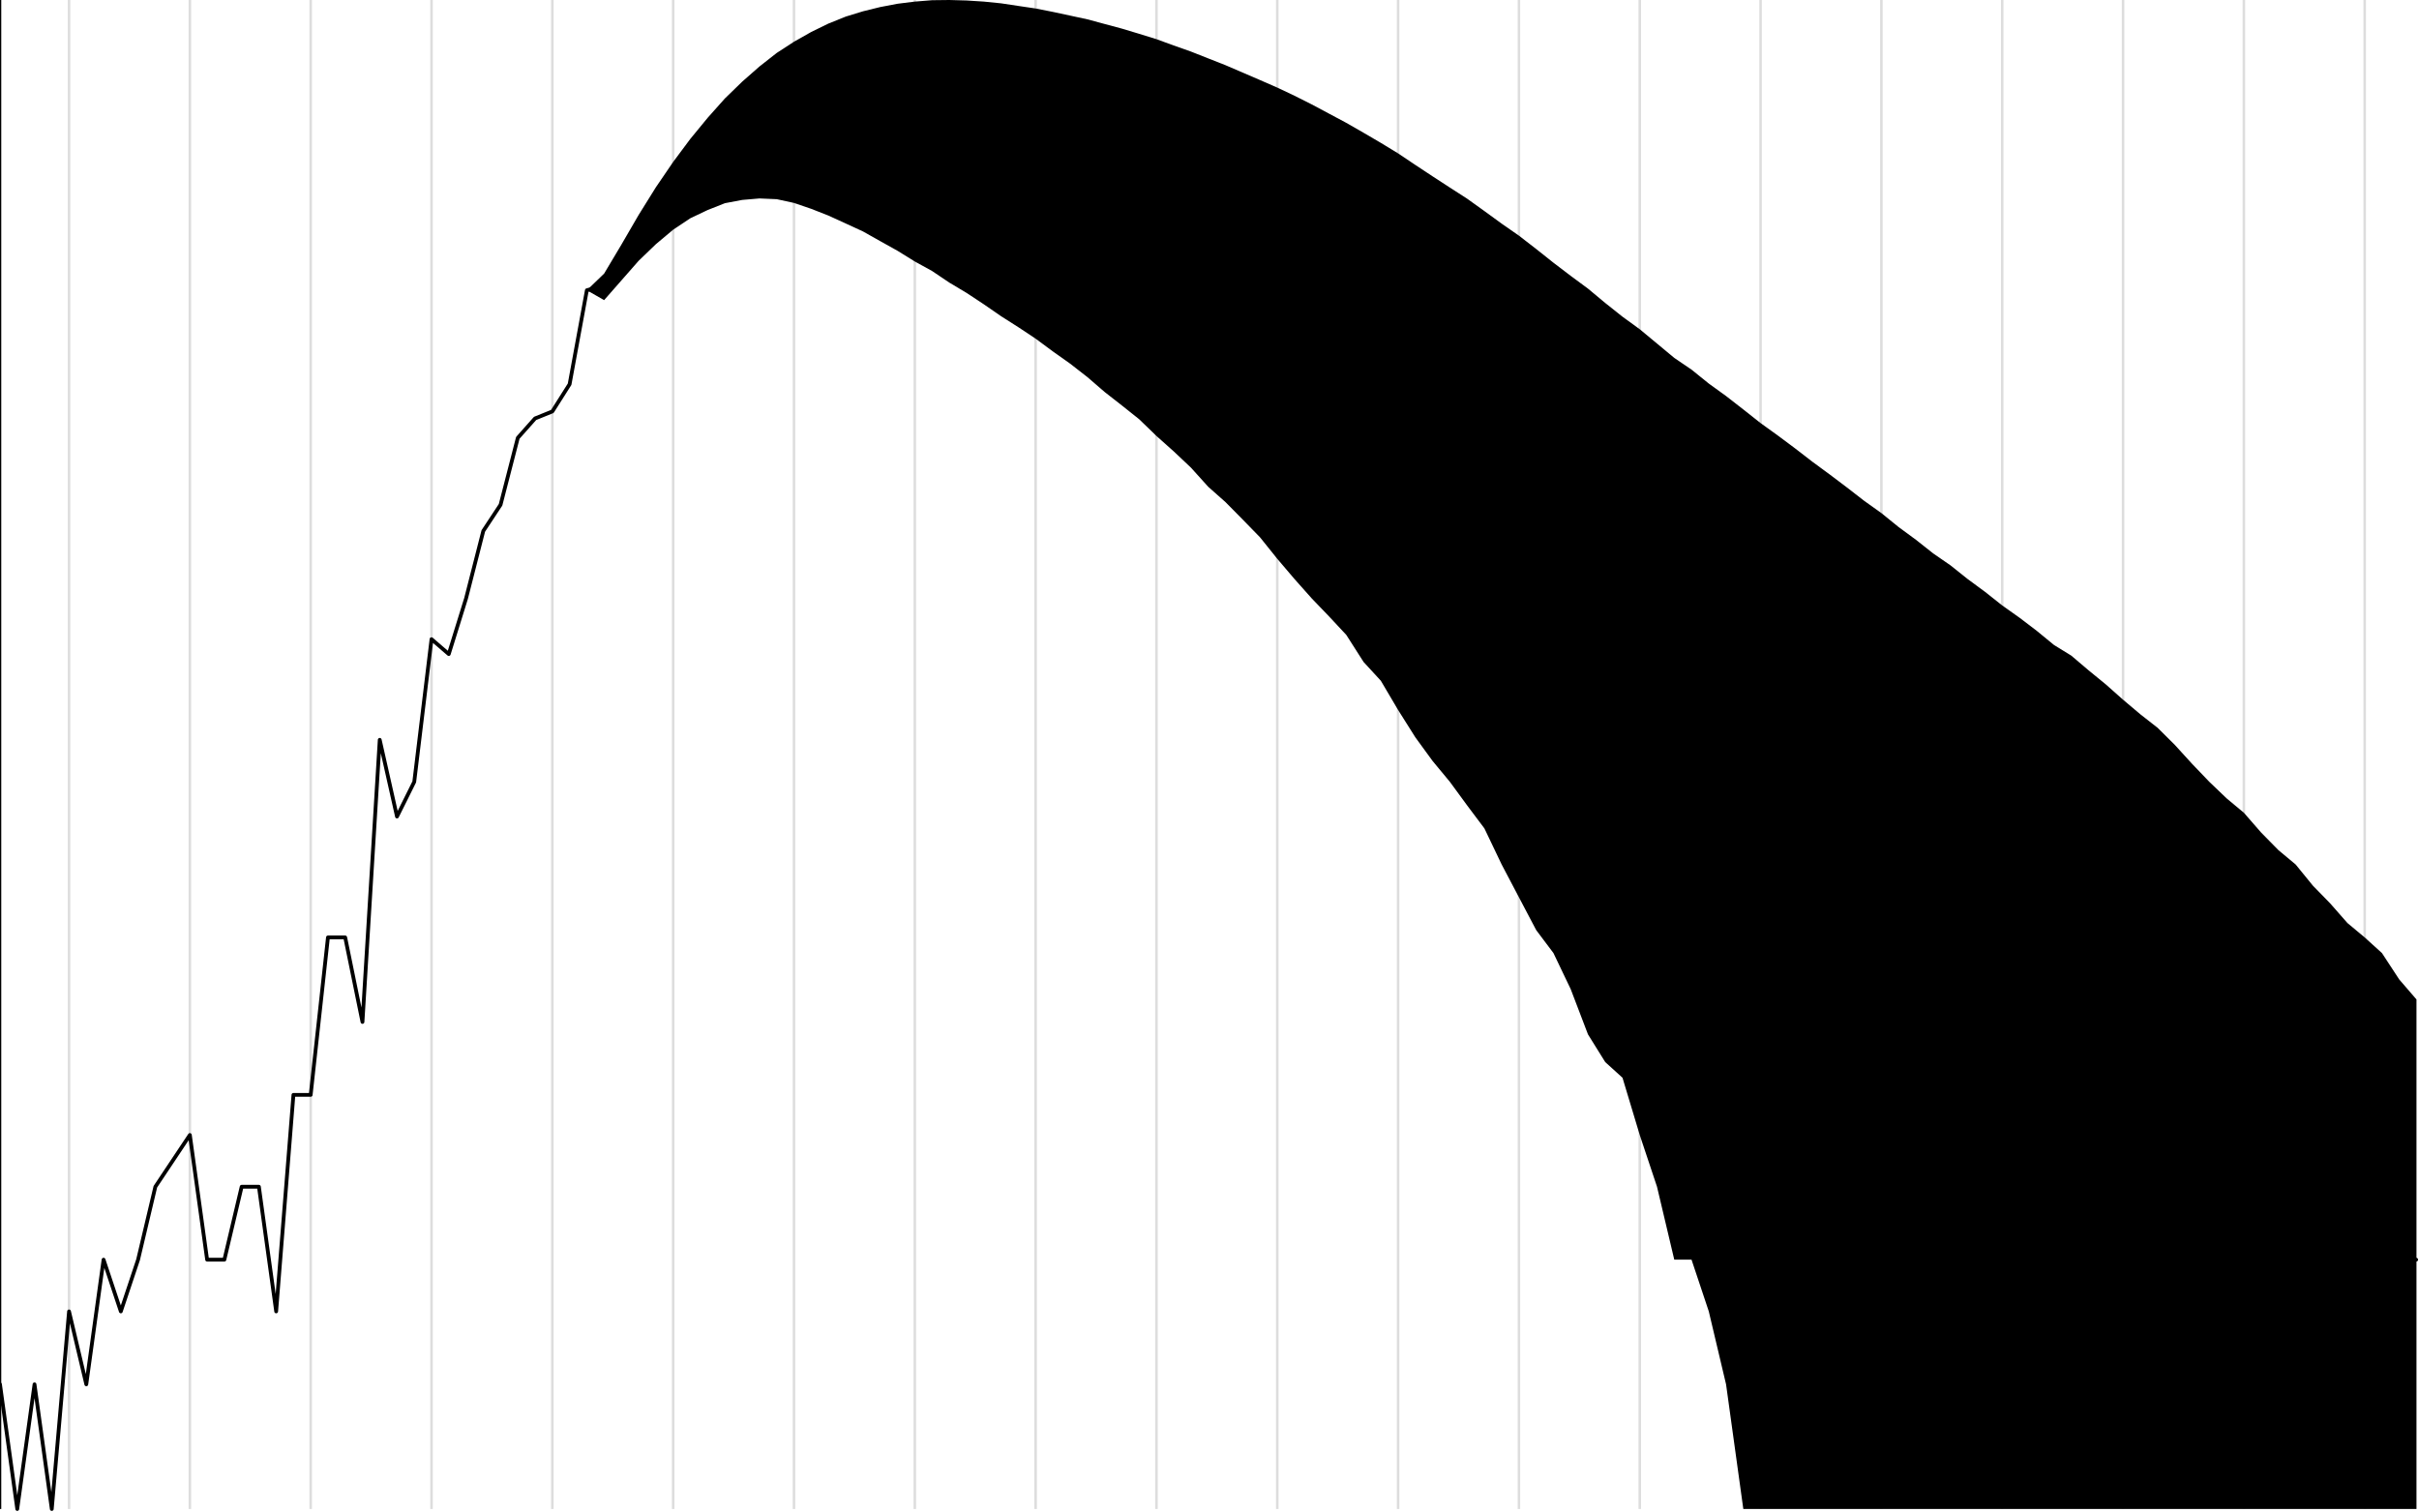
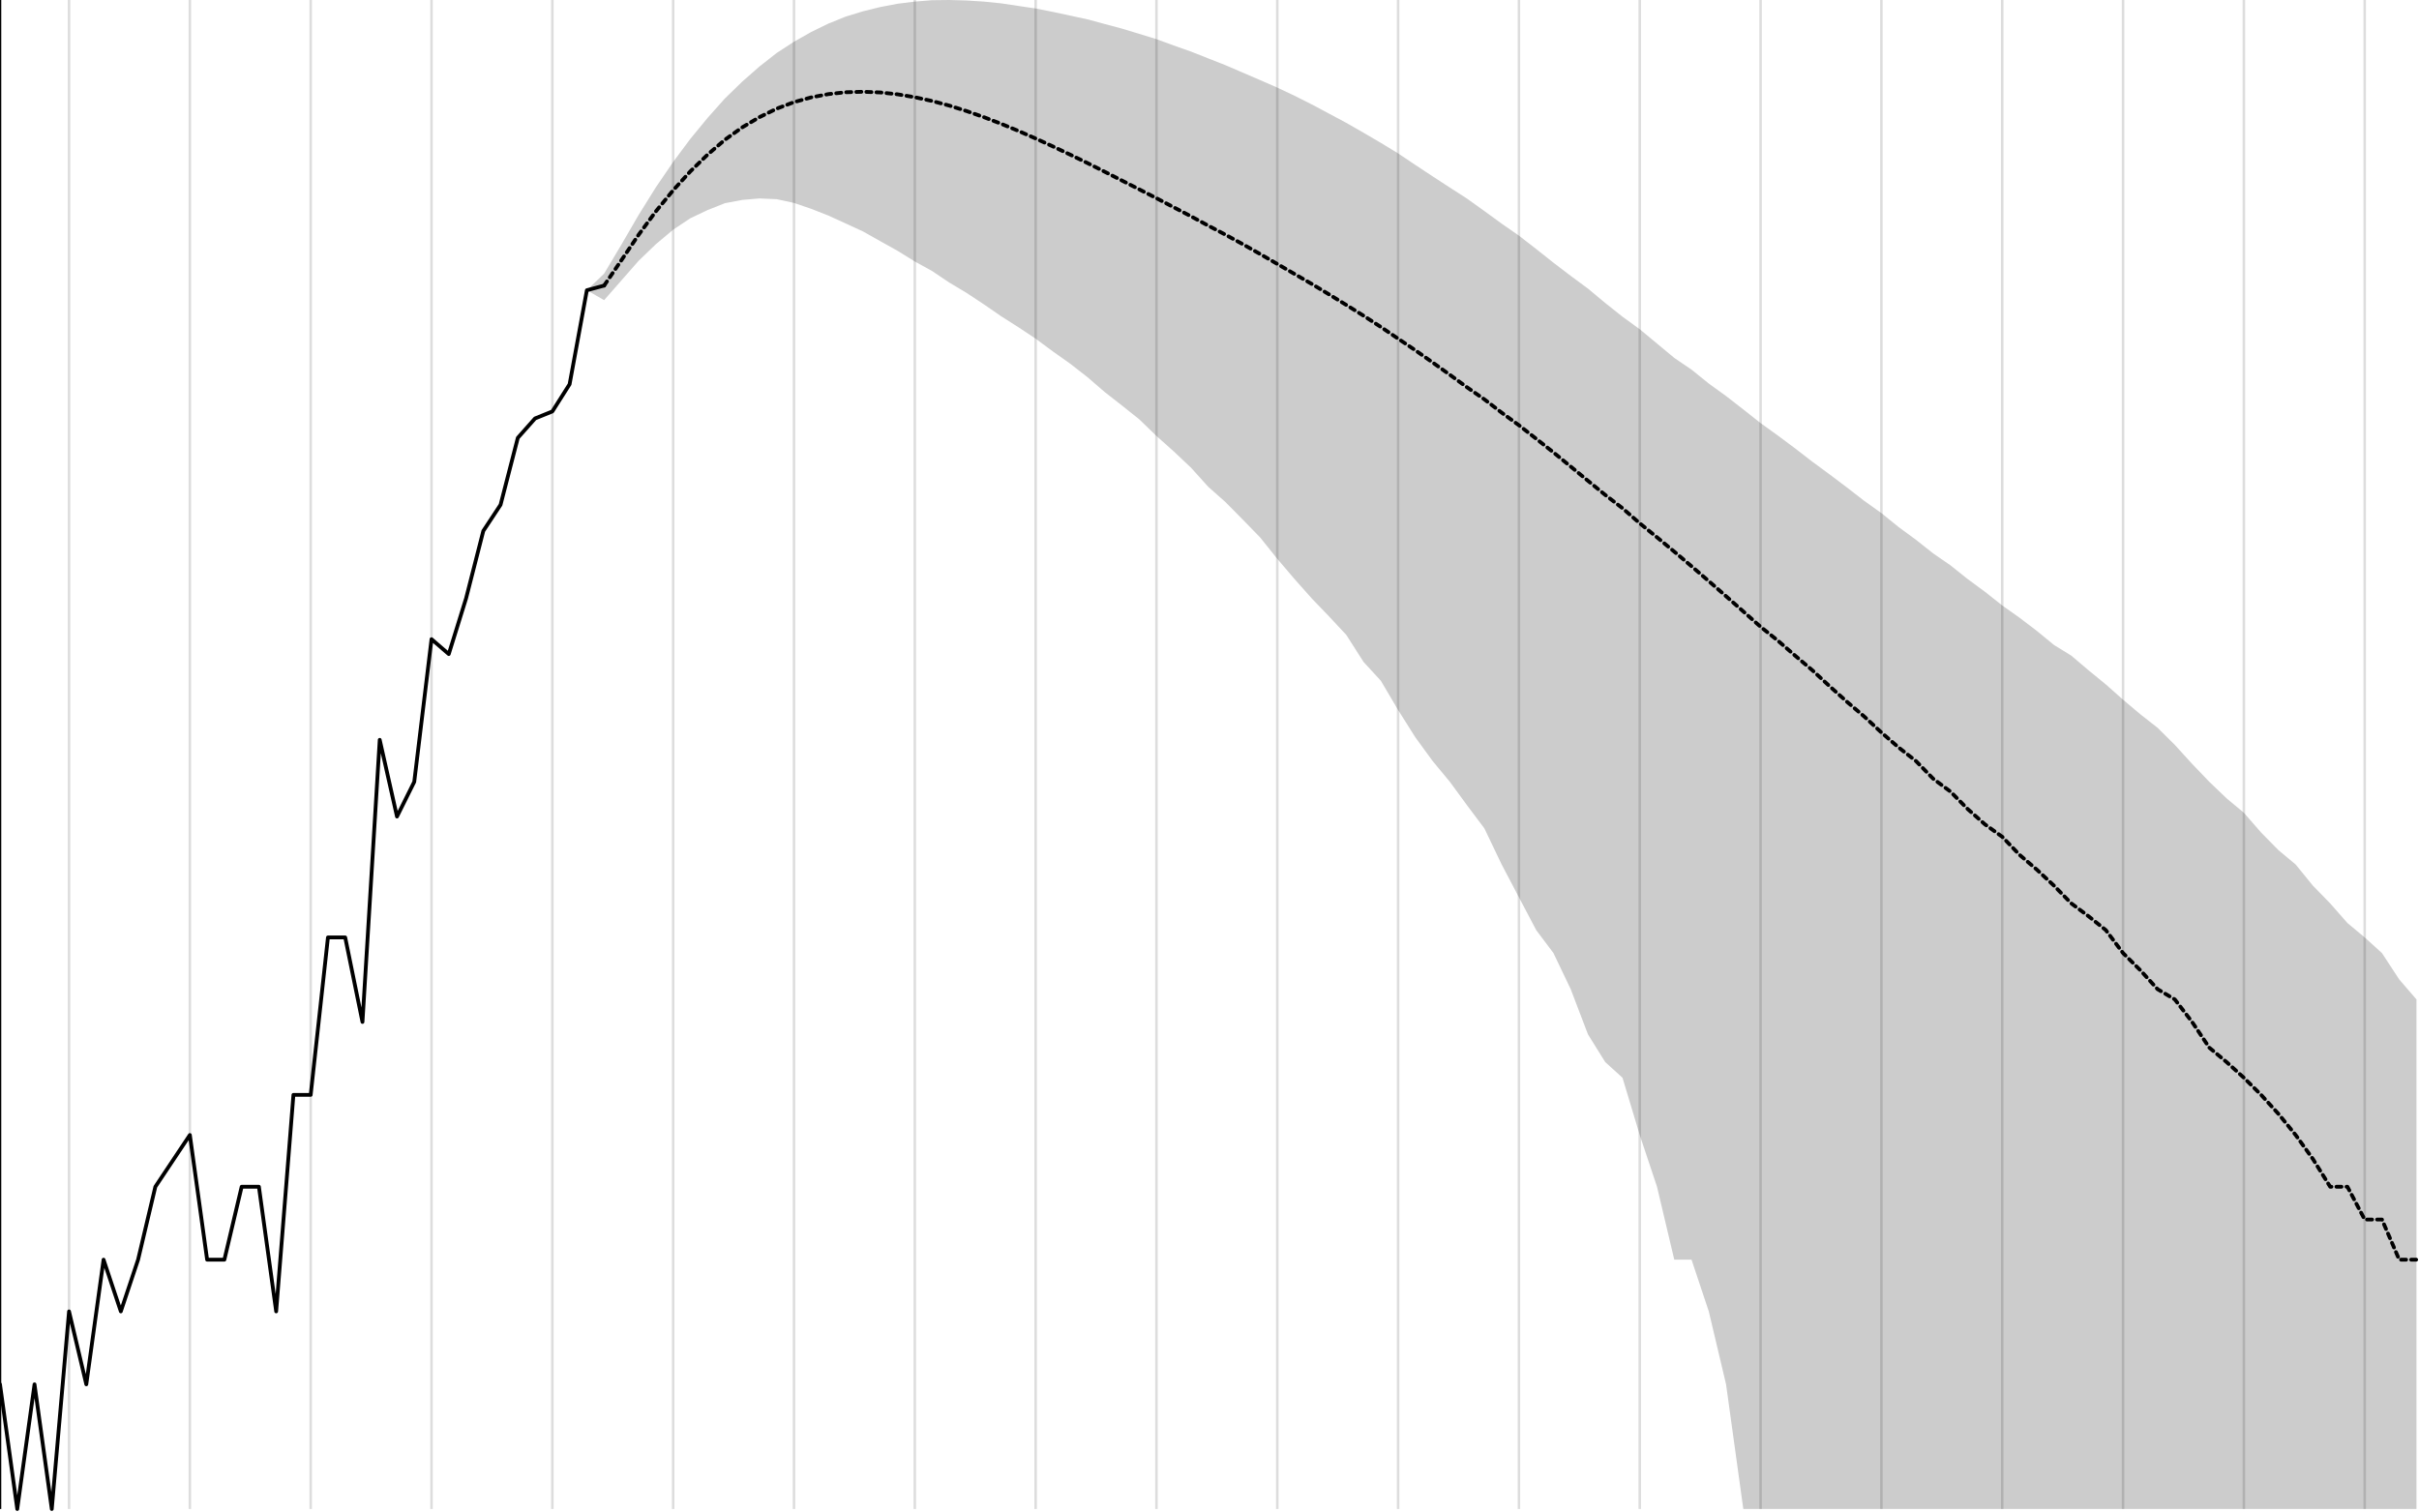
<svg xmlns="http://www.w3.org/2000/svg" class="plot" fill="currentColor" font-family="system-ui, sans-serif" font-size="10" text-anchor="middle" width="960" height="600" viewBox="0 0 960 600">
  <style>
    :where(.plot) {
      --plot-background: white;
      display: block;
      height: auto;
      height: intrinsic;
      max-width: 100%;
    }

    :where(.plot text),
    :where(.plot tspan) {
      white-space: pre;
    }
  </style>
  <defs>
-     <clipPath id="_r_fo_">
+     <clipPath id="plot-rid-1">
      <rect x="0" y="0" width="959" height="599" />
    </clipPath>
  </defs>
  <g aria-label="y-axis" transform="translate(0,0)" fill="none" font-size="10" font-variant="tabular-nums" text-anchor="end">
    <line y1="0" y2="599" stroke="currentColor" />
    <g transform="translate(0,599)">
      <line x2="-6" stroke="currentColor" />
      <text x="-9" dy="0.32em" fill="currentColor">1</text>
    </g>
    <g transform="translate(0,549.515)">
      <line x2="-6" stroke="currentColor" />
      <text x="-9" dy="0.32em" fill="currentColor">2</text>
    </g>
    <g transform="translate(0,520.568)">
      <line x2="-6" stroke="currentColor" />
      <text x="-9" dy="0.32em" fill="currentColor">3</text>
    </g>
    <g transform="translate(0,500.029)">
      <line x2="-6" stroke="currentColor" />
      <text x="-9" dy="0.32em" fill="currentColor" />
    </g>
    <g transform="translate(0,484.099)">
      <line x2="-6" stroke="currentColor" />
      <text x="-9" dy="0.32em" fill="currentColor" />
    </g>
    <g transform="translate(0,471.082)">
      <line x2="-6" stroke="currentColor" />
      <text x="-9" dy="0.32em" fill="currentColor" />
    </g>
    <g transform="translate(0,460.077)">
      <line x2="-6" stroke="currentColor" />
      <text x="-9" dy="0.32em" fill="currentColor" />
    </g>
    <g transform="translate(0,450.544)">
      <line x2="-6" stroke="currentColor" />
      <text x="-9" dy="0.32em" fill="currentColor" />
    </g>
    <g transform="translate(0,442.135)">
      <line x2="-6" stroke="currentColor" />
      <text x="-9" dy="0.32em" fill="currentColor" />
    </g>
    <g transform="translate(0,434.613)">
      <line x2="-6" stroke="currentColor" />
      <text x="-9" dy="0.32em" fill="currentColor">10</text>
    </g>
    <g transform="translate(0,385.128)">
      <line x2="-6" stroke="currentColor" />
      <text x="-9" dy="0.32em" fill="currentColor">20</text>
    </g>
    <g transform="translate(0,356.181)">
      <line x2="-6" stroke="currentColor" />
      <text x="-9" dy="0.32em" fill="currentColor">30</text>
    </g>
    <g transform="translate(0,335.643)">
      <line x2="-6" stroke="currentColor" />
      <text x="-9" dy="0.32em" fill="currentColor" />
    </g>
    <g transform="translate(0,319.712)">
      <line x2="-6" stroke="currentColor" />
      <text x="-9" dy="0.32em" fill="currentColor" />
    </g>
    <g transform="translate(0,306.696)">
      <line x2="-6" stroke="currentColor" />
      <text x="-9" dy="0.32em" fill="currentColor" />
    </g>
    <g transform="translate(0,295.69)">
      <line x2="-6" stroke="currentColor" />
      <text x="-9" dy="0.32em" fill="currentColor" />
    </g>
    <g transform="translate(0,286.157)">
      <line x2="-6" stroke="currentColor" />
      <text x="-9" dy="0.32em" fill="currentColor" />
    </g>
    <g transform="translate(0,277.749)">
      <line x2="-6" stroke="currentColor" />
      <text x="-9" dy="0.32em" fill="currentColor" />
    </g>
    <g transform="translate(0,270.227)">
      <line x2="-6" stroke="currentColor" />
      <text x="-9" dy="0.32em" fill="currentColor">100</text>
    </g>
    <g transform="translate(0,220.741)">
      <line x2="-6" stroke="currentColor" />
      <text x="-9" dy="0.32em" fill="currentColor">200</text>
    </g>
    <g transform="translate(0,191.794)">
      <line x2="-6" stroke="currentColor" />
      <text x="-9" dy="0.32em" fill="currentColor">300</text>
    </g>
    <g transform="translate(0,171.256)">
      <line x2="-6" stroke="currentColor" />
      <text x="-9" dy="0.32em" fill="currentColor" />
    </g>
    <g transform="translate(0,155.325)">
      <line x2="-6" stroke="currentColor" />
      <text x="-9" dy="0.32em" fill="currentColor" />
    </g>
    <g transform="translate(0,142.309)">
      <line x2="-6" stroke="currentColor" />
      <text x="-9" dy="0.32em" fill="currentColor" />
    </g>
    <g transform="translate(0,131.304)">
      <line x2="-6" stroke="currentColor" />
      <text x="-9" dy="0.32em" fill="currentColor" />
    </g>
    <g transform="translate(0,121.771)">
      <line x2="-6" stroke="currentColor" />
      <text x="-9" dy="0.32em" fill="currentColor" />
    </g>
    <g transform="translate(0,113.362)">
      <line x2="-6" stroke="currentColor" />
      <text x="-9" dy="0.32em" fill="currentColor" />
    </g>
    <g transform="translate(0,105.84)">
      <line x2="-6" stroke="currentColor" />
      <text x="-9" dy="0.32em" fill="currentColor">1k</text>
    </g>
    <g transform="translate(0,56.355)">
      <line x2="-6" stroke="currentColor" />
      <text x="-9" dy="0.32em" fill="currentColor">2k</text>
    </g>
    <g transform="translate(0,27.408)">
      <line x2="-6" stroke="currentColor" />
      <text x="-9" dy="0.32em" fill="currentColor">3k</text>
    </g>
    <g transform="translate(0,6.869)">
      <line x2="-6" stroke="currentColor" />
      <text x="-9" dy="0.32em" fill="currentColor" />
    </g>
  </g>
  <g aria-label="x-grid">
    <line x1="27.4" x2="27.4" y1="0" y2="599" stroke="#ddd" stroke-width="1" stroke-opacity="1" />
    <line x1="75.35" x2="75.35" y1="0" y2="599" stroke="#ddd" stroke-width="1" stroke-opacity="1" />
    <line x1="123.3" x2="123.3" y1="0" y2="599" stroke="#ddd" stroke-width="1" stroke-opacity="1" />
    <line x1="171.25" x2="171.25" y1="0" y2="599" stroke="#ddd" stroke-width="1" stroke-opacity="1" />
    <line x1="219.2" x2="219.2" y1="0" y2="599" stroke="#ddd" stroke-width="1" stroke-opacity="1" />
    <line x1="267.15" x2="267.15" y1="0" y2="599" stroke="#ddd" stroke-width="1" stroke-opacity="1" />
    <line x1="315.1" x2="315.1" y1="0" y2="599" stroke="#ddd" stroke-width="1" stroke-opacity="1" />
    <line x1="363.05" x2="363.05" y1="0" y2="599" stroke="#ddd" stroke-width="1" stroke-opacity="1" />
    <line x1="411" x2="411" y1="0" y2="599" stroke="#ddd" stroke-width="1" stroke-opacity="1" />
    <line x1="458.95" x2="458.95" y1="0" y2="599" stroke="#ddd" stroke-width="1" stroke-opacity="1" />
    <line x1="506.9" x2="506.9" y1="0" y2="599" stroke="#ddd" stroke-width="1" stroke-opacity="1" />
    <line x1="554.85" x2="554.85" y1="0" y2="599" stroke="#ddd" stroke-width="1" stroke-opacity="1" />
    <line x1="602.8" x2="602.8" y1="0" y2="599" stroke="#ddd" stroke-width="1" stroke-opacity="1" />
    <line x1="650.75" x2="650.75" y1="0" y2="599" stroke="#ddd" stroke-width="1" stroke-opacity="1" />
    <line x1="698.7" x2="698.7" y1="0" y2="599" stroke="#ddd" stroke-width="1" stroke-opacity="1" />
    <line x1="746.65" x2="746.65" y1="0" y2="599" stroke="#ddd" stroke-width="1" stroke-opacity="1" />
    <line x1="794.6" x2="794.6" y1="0" y2="599" stroke="#ddd" stroke-width="1" stroke-opacity="1" />
    <line x1="842.55" x2="842.55" y1="0" y2="599" stroke="#ddd" stroke-width="1" stroke-opacity="1" />
    <line x1="890.5" x2="890.5" y1="0" y2="599" stroke="#ddd" stroke-width="1" stroke-opacity="1" />
    <line x1="938.45" x2="938.45" y1="0" y2="599" stroke="#ddd" stroke-width="1" stroke-opacity="1" />
  </g>
-   <g aria-label="area" fill="currentColor" stroke="none" stroke-width="1" stroke-miterlimit="1">
+   <g aria-label="area" fill="currentColor" fill-opacity="0.2" stroke="none" stroke-width="1" stroke-miterlimit="1">
    <path d="M0,549.515L6.85,599L13.7,549.515L20.55,599L27.4,520.568L34.25,549.515L41.1,500.029L47.95,520.568L54.8,500.029L61.65,471.082L75.35,450.544L82.2,500.029L89.05,500.029L95.9,471.082L102.75,471.082L109.6,520.568L116.45,434.613L123.3,434.613L130.15,372.112L137,372.112L143.85,405.666L150.7,293.679L157.55,324.129L164.4,310.358L171.25,253.727L178.1,259.631L184.95,237.57L191.8,210.763L198.65,200.382L205.5,173.799L212.35,166.093L219.2,163.325L226.05,152.525L232.9,115.21L239.75,108.606L246.6,97.115L253.45,85.32L260.3,74.322L267.15,64.274L274,55.081L280.85,46.75L287.7,39.066L294.55,32.41L301.4,26.392L308.25,21.015L315.1,16.566L321.95,12.686L328.8,9.339L335.65,6.584L342.5,4.482L349.35,2.794L356.2,1.491L363.05,0.635L369.9,0.081L376.75,0L383.6,0.195L390.45,0.635L397.3,1.325L404.15,2.357L411,3.369L417.85,4.724L424.7,6.194L431.55,7.677L438.4,9.524L445.25,11.363L452.1,13.426L458.95,15.551L465.8,18.053L472.65,20.473L479.5,23.18L486.35,25.877L493.2,28.826L500.05,31.774L506.9,34.771L513.75,38.009L520.6,41.459L527.45,45.115L534.3,48.776L541.15,52.702L548,56.712L554.85,60.886L561.7,65.481L568.55,70.002L575.4,74.46L582.25,78.871L589.1,83.783L595.95,88.776L602.8,93.541L609.65,98.841L616.5,104.286L623.35,109.502L630.2,114.562L637.05,120.269L643.9,125.715L650.75,130.694L657.6,136.375L664.45,142.071L671.3,146.726L678.15,152.251L685,157.206L691.85,162.531L698.7,167.943L705.55,172.881L712.4,177.989L719.25,183.28L726.1,188.311L732.95,193.48L739.8,198.789L746.65,203.677L753.5,209.228L760.35,214.262L767.2,219.678L774.05,224.403L780.9,229.868L787.75,234.909L794.6,240.334L801.45,245.192L808.3,250.406L815.15,256.03L822,260.249L828.85,266.067L835.7,271.669L842.55,277.749L849.4,283.529L856.25,288.886L863.1,295.69L869.95,303.212L876.8,310.358L883.65,316.912L890.5,322.626L897.35,330.48L904.2,337.45L911.05,343.165L917.9,351.573L924.75,358.601L931.6,366.397L938.45,372.112L945.3,378.324L952.15,388.79L959,396.731L959,599L952.15,599L945.3,599L938.45,599L931.6,599L924.75,599L917.9,599L911.05,599L904.2,599L897.35,599L890.5,599L883.65,599L876.8,599L869.95,599L863.1,599L856.25,599L849.4,599L842.55,599L835.7,599L828.85,599L822,599L815.15,599L808.3,599L801.45,599L794.6,599L787.75,599L780.9,599L774.05,599L767.2,599L760.35,599L753.5,599L746.65,599L739.8,599L732.95,599L726.1,599L719.25,599L712.4,599L705.55,599L698.7,599L691.85,599L685,549.515L678.15,520.568L671.3,500.029L664.45,500.029L657.6,471.082L650.75,450.544L643.9,427.809L637.05,421.597L630.2,410.592L623.35,392.65L616.5,378.324L609.65,369.197L602.8,356.181L595.95,343.165L589.1,328.838L582.25,319.712L575.4,310.358L568.55,302.088L561.7,292.695L554.85,281.829L548,270.227L541.15,262.776L534.3,252.047L527.45,244.691L520.6,237.57L513.75,229.868L506.9,221.82L500.05,213.291L493.2,206.253L486.35,199.316L479.5,193.237L472.65,185.642L465.8,179.176L458.95,173.063L452.1,166.426L445.25,160.968L438.4,155.611L431.55,149.699L424.7,144.361L417.85,139.509L411,134.431L404.15,129.89L397.3,125.527L390.45,120.796L383.6,116.276L376.75,112.182L369.9,107.574L363.05,103.799L356.2,99.557L349.35,95.738L342.5,91.878L335.65,88.72L328.8,85.588L321.95,82.897L315.1,80.555L308.25,79.067L301.4,78.774L294.55,79.362L287.7,80.655L280.85,83.365L274,86.617L267.15,91.177L260.3,96.925L253.45,103.522L246.6,111.329L239.75,119.142L232.9,115.21L226.05,152.525L219.2,163.325L212.35,166.093L205.5,173.799L198.65,200.382L191.8,210.763L184.95,237.57L178.1,259.631L171.25,253.727L164.4,310.358L157.55,324.129L150.7,293.679L143.85,405.666L137,372.112L130.15,372.112L123.3,434.613L116.45,434.613L109.6,520.568L102.75,471.082L95.9,471.082L89.05,500.029L82.2,500.029L75.35,450.544L61.65,471.082L54.8,500.029L47.95,520.568L41.1,500.029L34.25,549.515L27.4,520.568L20.55,599L13.7,549.515L6.85,599L0,549.515Z" />
  </g>
  <g aria-label="line" fill="none" stroke="currentColor" stroke-width="1.5" stroke-linejoin="round" stroke-linecap="round" stroke-miterlimit="1">
    <path d="M0,549.515L6.85,599L13.7,549.515L20.55,599L27.4,520.568L34.25,549.515L41.1,500.029L47.95,520.568L54.8,500.029L61.65,471.082L75.35,450.544L82.2,500.029L89.05,500.029L95.9,471.082L102.75,471.082L109.6,520.568L116.45,434.613L123.3,434.613L130.15,372.112L137,372.112L143.85,405.666L150.7,293.679L157.55,324.129L164.4,310.358L171.25,253.727L178.1,259.631L184.95,237.57L191.8,210.763L198.65,200.382L205.5,173.799L212.35,166.093L219.2,163.325L226.05,152.525L232.9,115.21L239.75,113.362" />
  </g>
  <g aria-label="line" fill="none" stroke="currentColor" stroke-width="1.5" stroke-linejoin="round" stroke-linecap="round" stroke-miterlimit="1" stroke-dasharray="2,2">
    <path d="M239.75,113.362L246.6,103.315L253.45,93.181L260.3,83.888L267.15,75.526L274,67.999L280.85,61.344L287.7,55.468L294.55,50.563L301.4,46.501L308.25,43.13L315.1,40.538L321.95,38.647L328.8,37.35L335.65,36.615L342.5,36.426L349.35,36.696L356.2,37.432L363.05,38.591L369.9,40.082L376.75,41.925L383.6,44.086L390.45,46.501L397.3,49.13L404.15,51.959L411,54.976L417.85,58.125L424.7,61.382L431.55,64.714L438.4,68.167L445.25,71.663L452.1,75.153L458.95,78.676L465.8,82.279L472.65,85.857L479.5,89.567L486.35,93.181L493.2,96.925L500.05,100.81L506.9,104.777L513.75,108.754L520.6,112.73L527.45,116.857L534.3,121.06L541.15,125.339L548,129.79L554.85,134.431L561.7,139.053L568.55,143.873L575.4,148.781L582.25,153.772L589.1,158.538L595.95,163.805L602.8,168.8L609.65,174.17L616.5,179.576L623.35,185.206L630.2,190.849L637.05,196.465L643.9,201.736L650.75,207.725L657.6,213.291L664.45,218.978L671.3,224.78L678.15,230.684L685,236.672L691.85,242.722L698.7,248.801L705.55,254.296L712.4,260.249L719.25,266.067L726.1,272.401L732.95,278.546L739.8,284.394L746.65,290.765L753.5,296.718L760.35,302.088L767.2,309.116L774.05,314.218L780.9,321.154L787.75,327.234L794.6,332.159L801.45,339.305L808.3,345.176L815.15,351.573L822,358.601L828.85,363.703L835.7,369.197L842.55,378.324L849.4,385.128L856.25,392.65L863.1,396.731L869.95,405.666L876.8,415.883L883.65,421.597L890.5,427.809L897.35,434.613L904.2,442.135L911.05,450.544L917.9,460.077L924.75,471.082L931.6,471.082L938.45,484.099L945.3,484.099L952.15,500.029L959,500.029" />
  </g>
  <g aria-label="dot" fill="currentColor" stroke="currentColor" stroke-width="1.5">0</g>
  <g aria-label="text" fill="currentColor" transform="translate(6,0)" text-anchor="start">0</g>
</svg>
